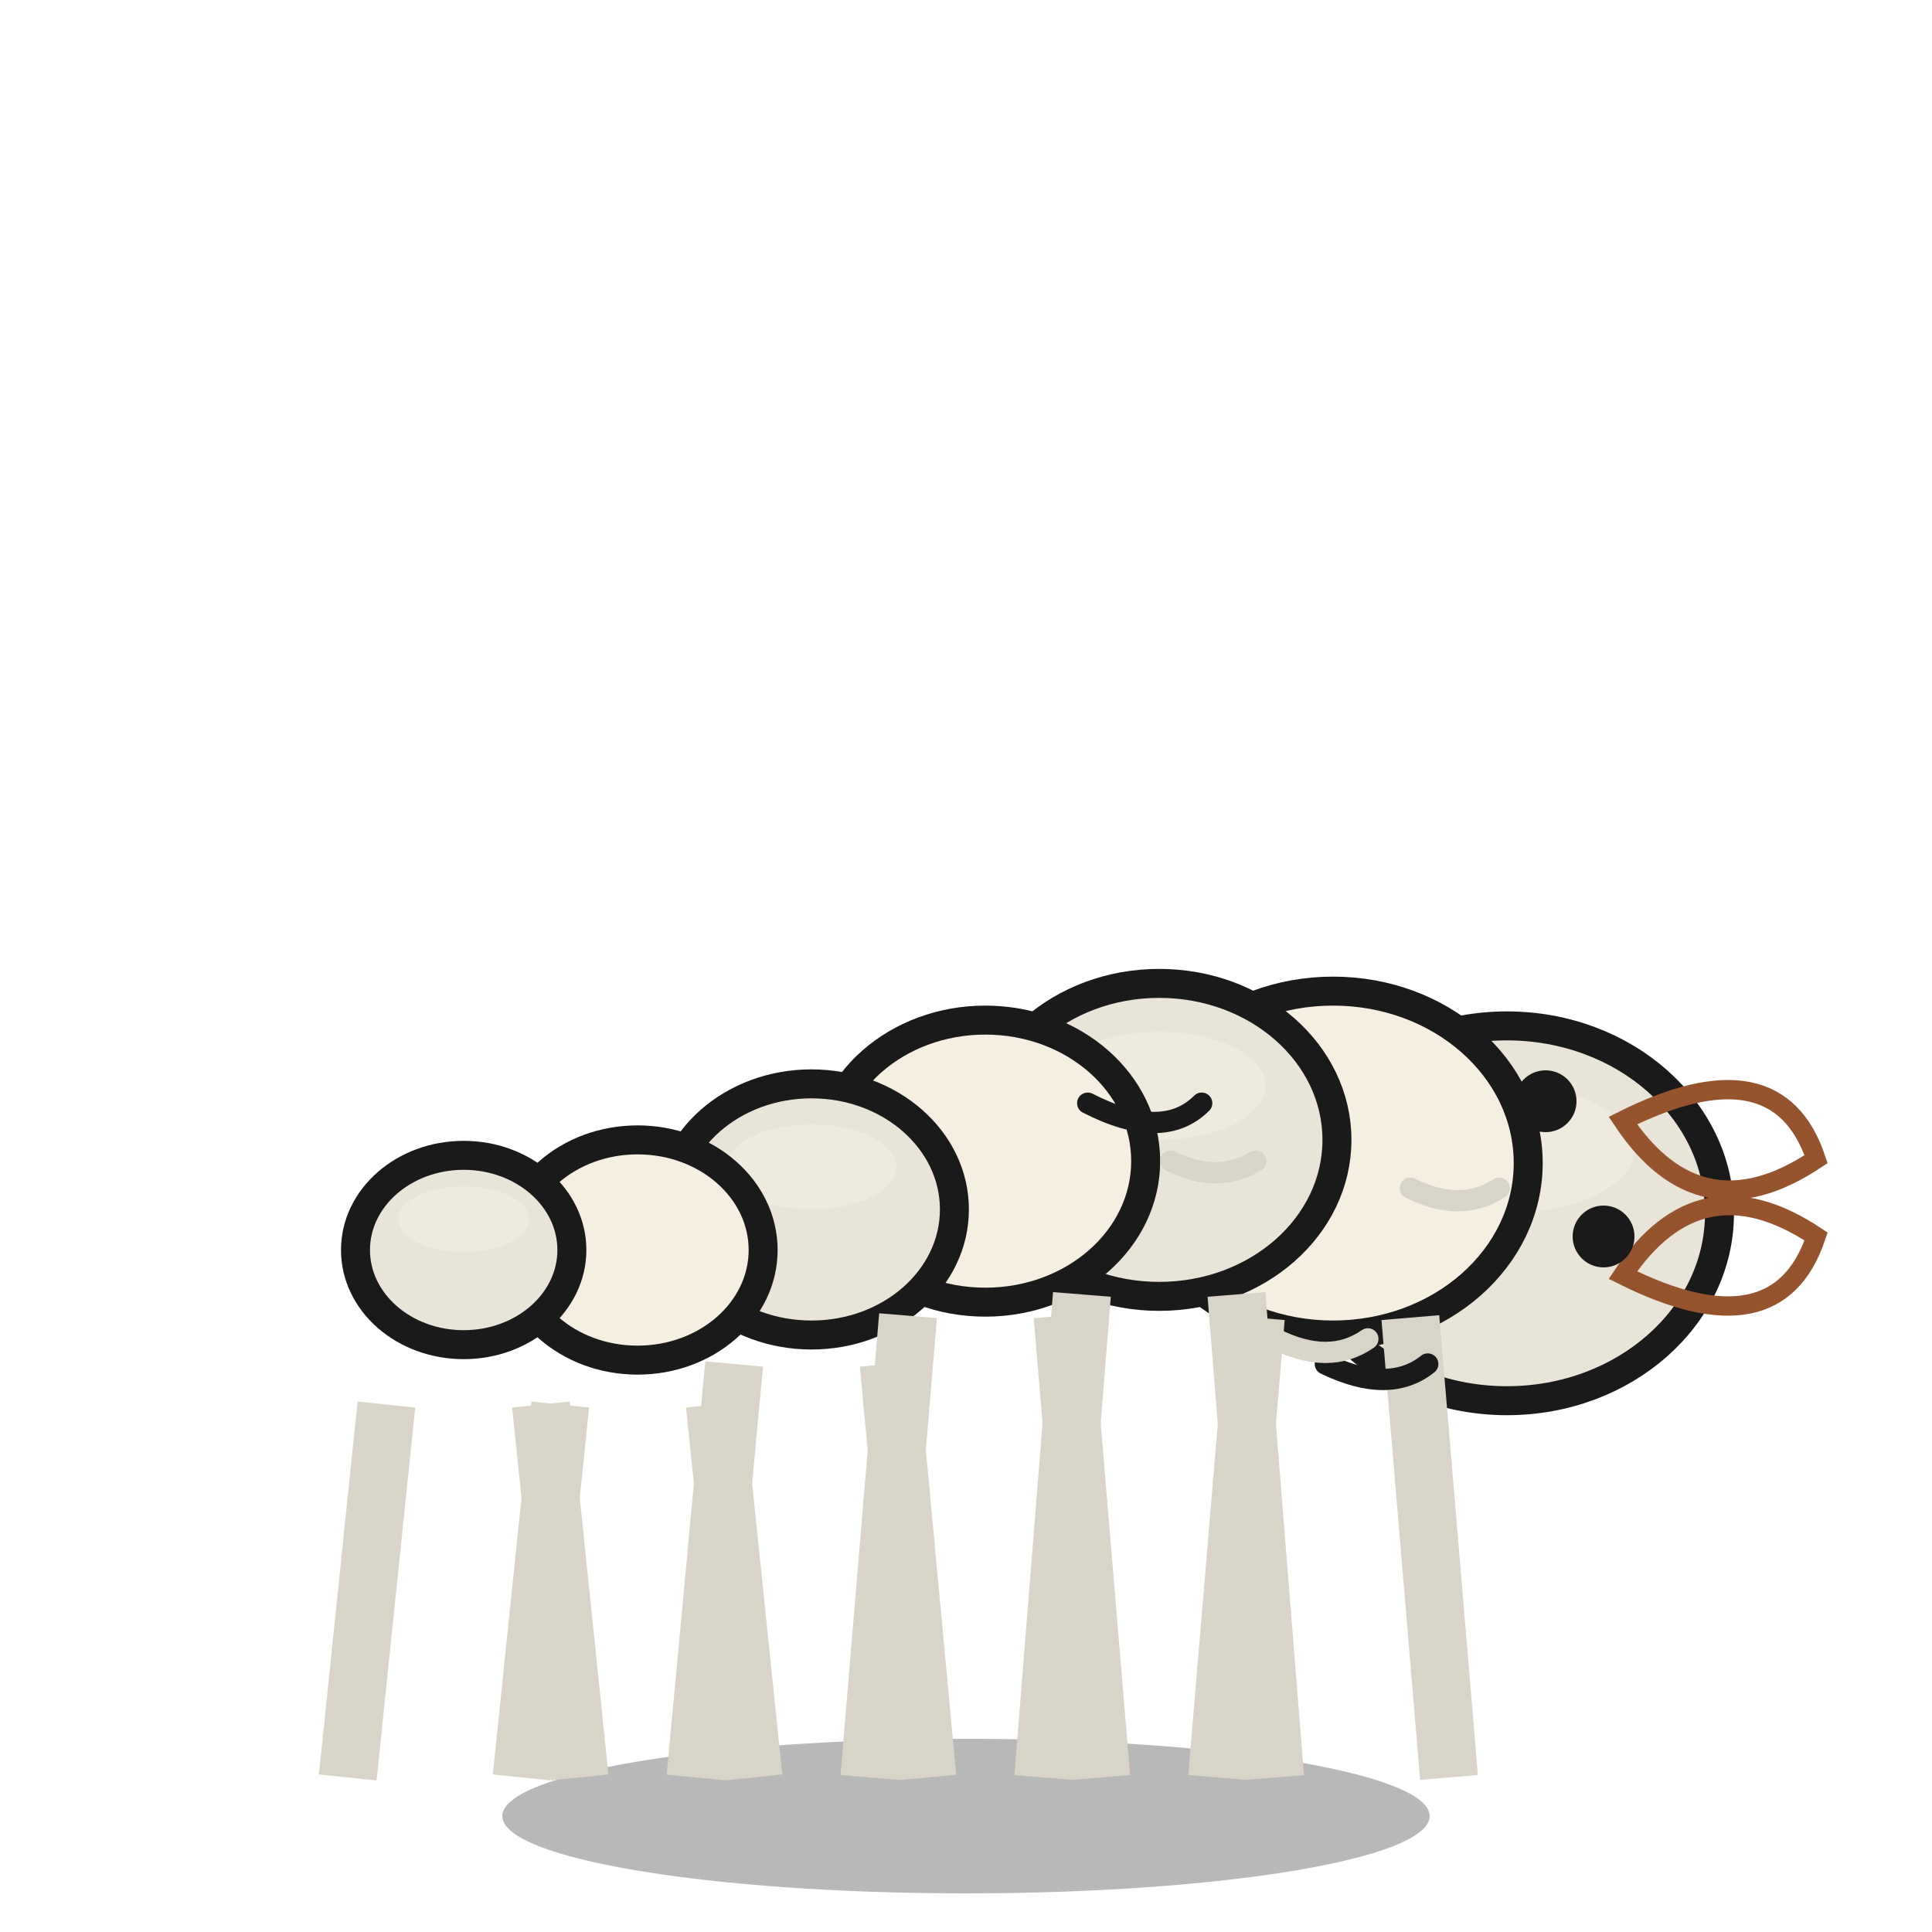
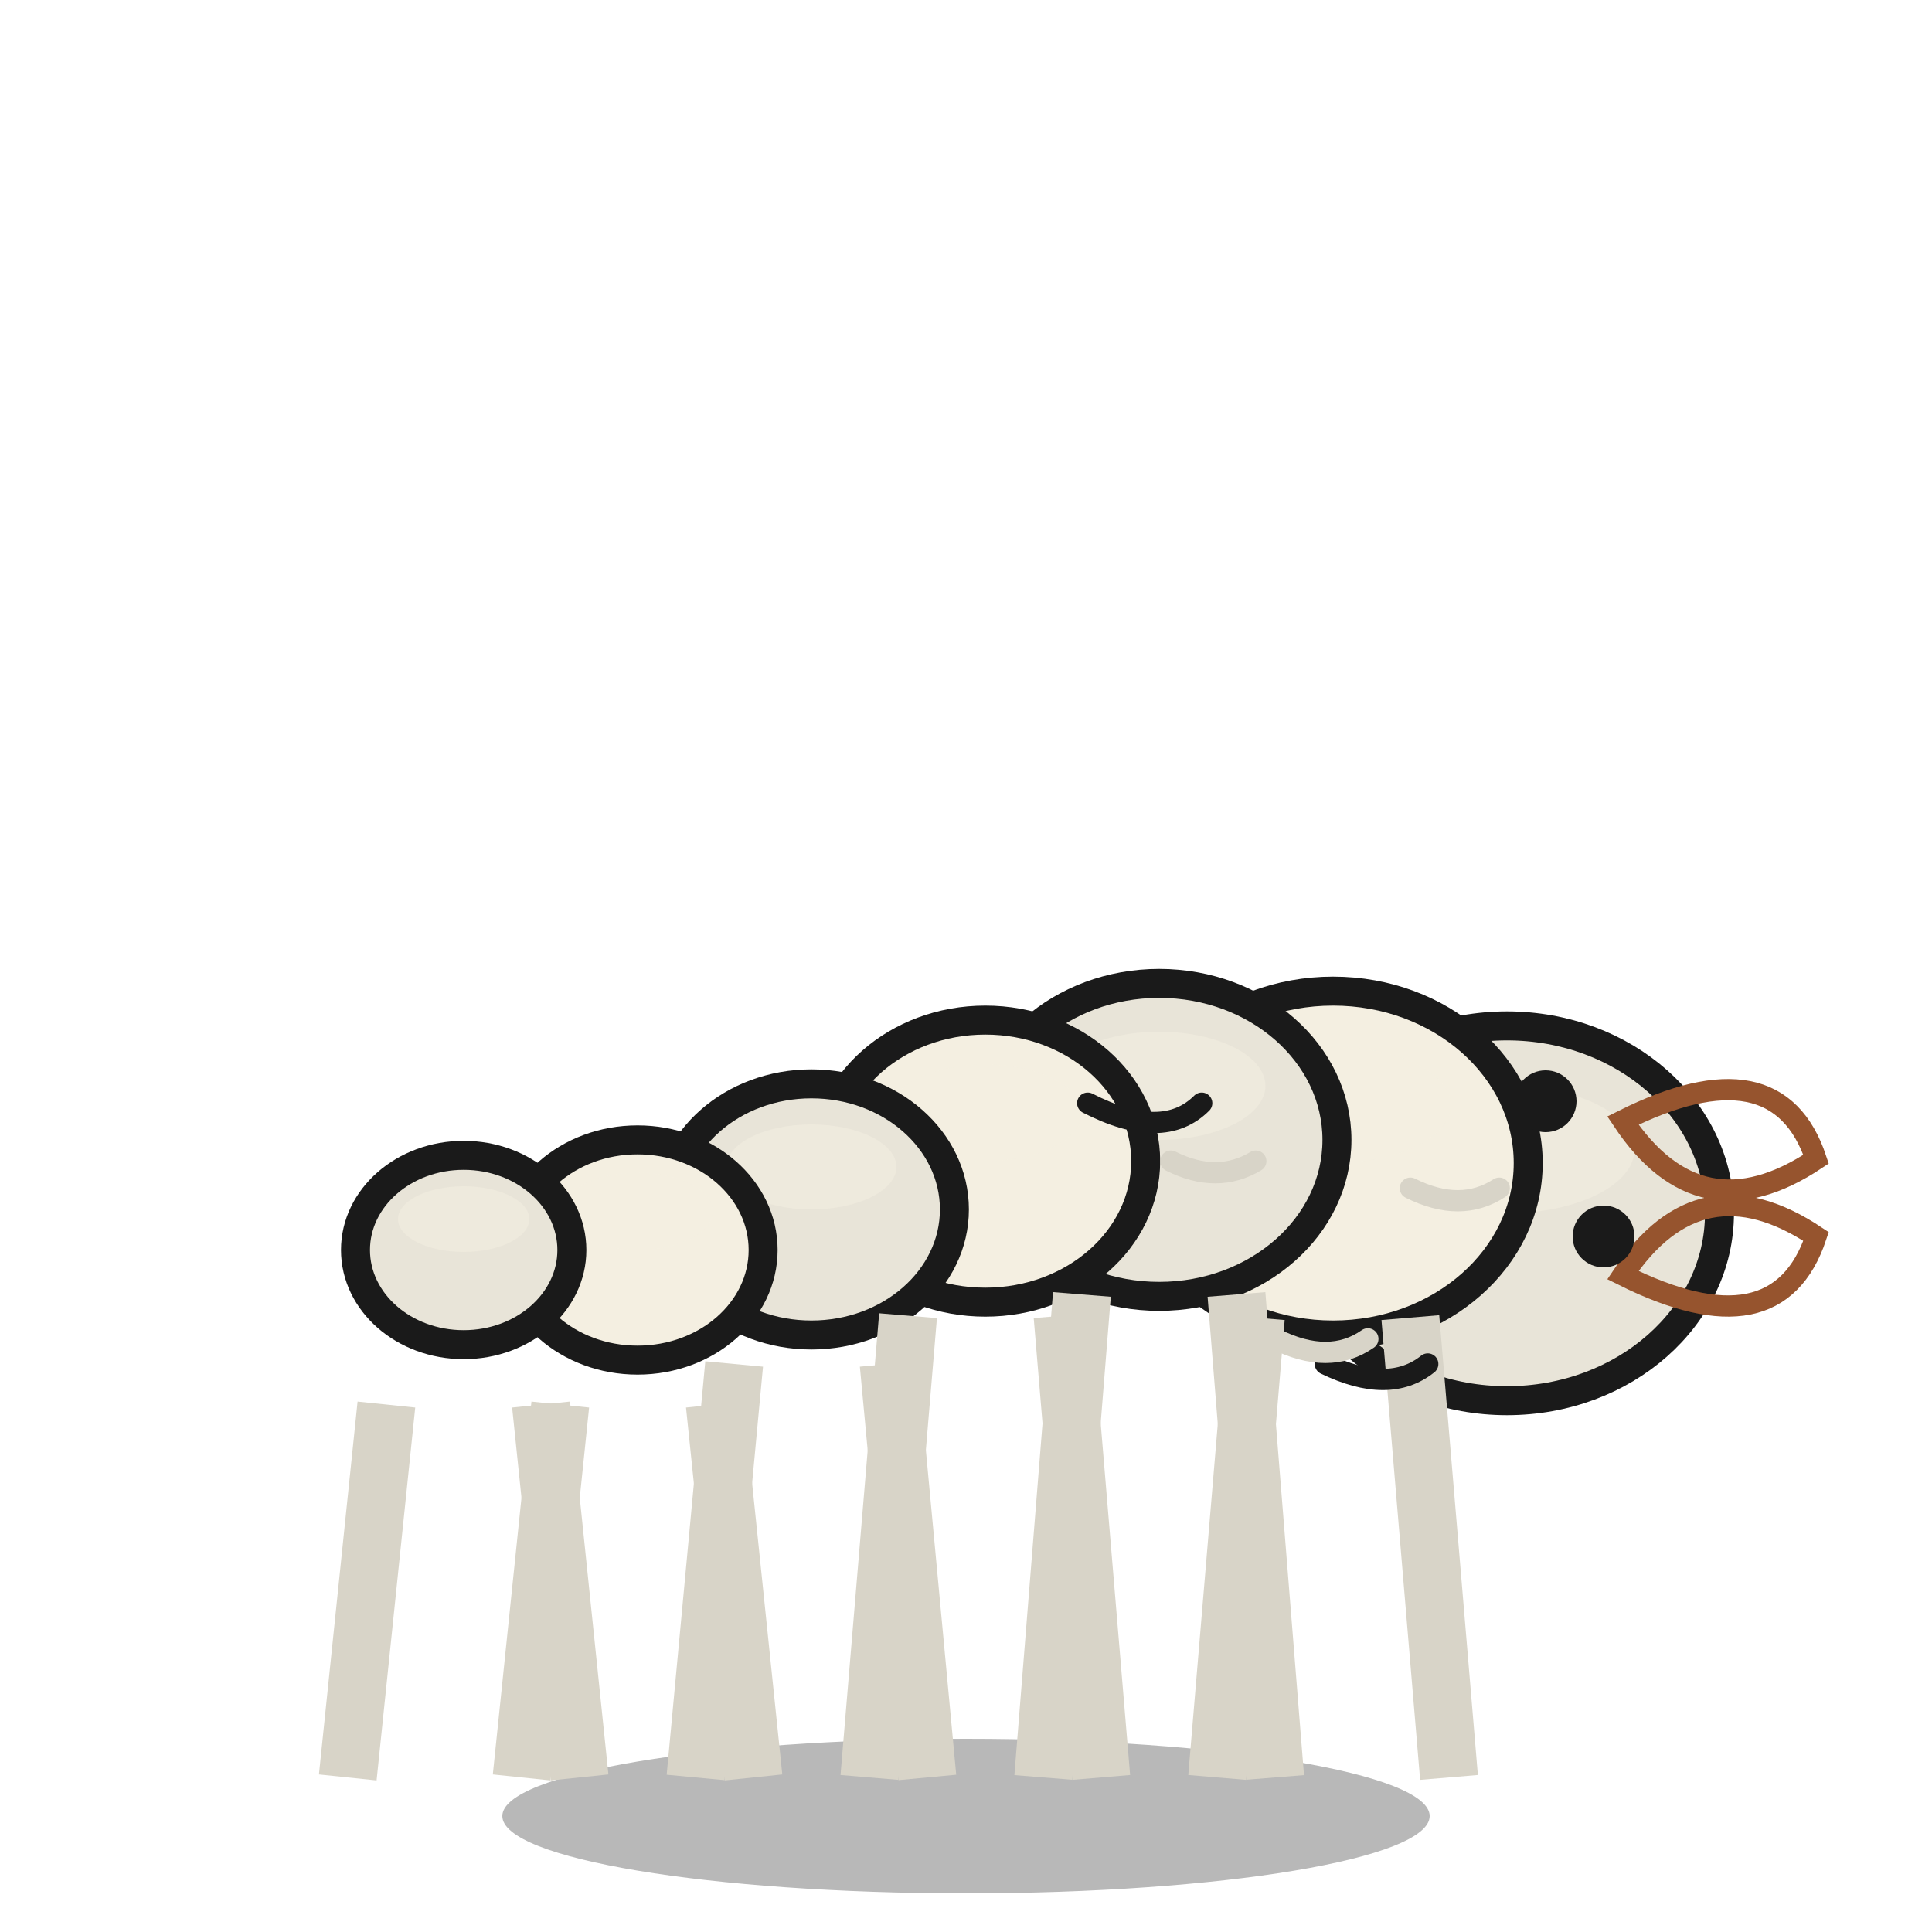
<svg xmlns="http://www.w3.org/2000/svg" viewBox="0 0 100 100" width="100" height="100">
  <g transform="scale(1)">
    <ellipse cx="50" cy="94" rx="24" ry="4" fill="rgba(0,0,0,0.28)" />
    <ellipse cx="78" cy="62.8" rx="11" ry="9.7" fill="#e8e4d8" stroke="#1a1a1a" stroke-width="1.5" />
    <ellipse cx="78" cy="59.5" rx="6.6" ry="3.3" fill="#f4efe1" opacity="0.5" />
    <ellipse cx="69" cy="60.2" rx="10.1" ry="8.9" fill="#f4efe1" stroke="#1a1a1a" stroke-width="1.5" />
    <ellipse cx="69" cy="57.2" rx="6.1" ry="3" fill="#f4efe1" opacity="0.5" />
    <ellipse cx="60" cy="59" rx="9.2" ry="8.1" fill="#e8e4d8" stroke="#1a1a1a" stroke-width="1.5" />
    <ellipse cx="60" cy="56.2" rx="5.5" ry="2.8" fill="#f4efe1" opacity="0.5" />
    <ellipse cx="51" cy="60.1" rx="8.3" ry="7.3" fill="#f4efe1" stroke="#1a1a1a" stroke-width="1.5" />
    <ellipse cx="51" cy="57.6" rx="5" ry="2.5" fill="#f4efe1" opacity="0.5" />
    <ellipse cx="42" cy="62.6" rx="7.4" ry="6.5" fill="#e8e4d8" stroke="#1a1a1a" stroke-width="1.5" />
    <ellipse cx="42" cy="60.4" rx="4.4" ry="2.2" fill="#f4efe1" opacity="0.5" />
    <ellipse cx="33" cy="64.7" rx="6.5" ry="5.7" fill="#f4efe1" stroke="#1a1a1a" stroke-width="1.5" />
    <ellipse cx="33" cy="62.7" rx="3.9" ry="2" fill="#f4efe1" opacity="0.5" />
    <ellipse cx="24" cy="64.7" rx="5.6" ry="4.9" fill="#e8e4d8" stroke="#1a1a1a" stroke-width="1.5" />
    <ellipse cx="24" cy="63.1" rx="3.4" ry="1.7" fill="#f4efe1" opacity="0.5" />
    <line x1="65" y1="68.2" x2="63" y2="92" stroke="#d8d4c8" stroke-width="3" />
    <line x1="73" y1="68.2" x2="75" y2="92" stroke="#d8d4c8" stroke-width="3" />
    <line x1="56" y1="67" x2="54" y2="92" stroke="#d8d4c8" stroke-width="3" />
    <line x1="64" y1="67" x2="66" y2="92" stroke="#d8d4c8" stroke-width="3" />
    <line x1="47" y1="68.1" x2="45" y2="92" stroke="#d8d4c8" stroke-width="3" />
    <line x1="55" y1="68.1" x2="57" y2="92" stroke="#d8d4c8" stroke-width="3" />
    <line x1="38" y1="70.6" x2="36" y2="92" stroke="#d8d4c8" stroke-width="3" />
    <line x1="46" y1="70.6" x2="48" y2="92" stroke="#d8d4c8" stroke-width="3" />
    <line x1="29" y1="72.7" x2="27" y2="92" stroke="#d8d4c8" stroke-width="3" />
    <line x1="37" y1="72.7" x2="39" y2="92" stroke="#d8d4c8" stroke-width="3" />
    <line x1="20" y1="72.7" x2="18" y2="92" stroke="#d8d4c8" stroke-width="3" />
    <line x1="28" y1="72.7" x2="30" y2="92" stroke="#d8d4c8" stroke-width="3" />
-     <path d="M84 58 q8 -4 10 2 q-6 4 -10 -2 Z" fill="none" stroke="#96542e" stroke-width="NaN" stroke-linecap="round" />
-     <path d="M84 66 q8 4 10 -2 q-6 -4 -10 2 Z" fill="none" stroke="#96542e" stroke-width="NaN" stroke-linecap="round" />
+     <path d="M84 58 q8 -4 10 2 q-6 4 -10 -2 Z" fill="none" stroke="#96542e" stroke-width="1.1" stroke-linecap="round" />
+     <path d="M84 66 q8 4 10 -2 q-6 -4 -10 2 Z" fill="none" stroke="#96542e" stroke-width="1.1" stroke-linecap="round" />
    <circle cx="80" cy="57" r="1.6" fill="#1a1a1a" />
    <circle cx="83" cy="64" r="1.6" fill="#1a1a1a" />
    <path d="M68.6 70.6 q3.3 1.6 5.3 0" fill="none" stroke="#1a1a1a" stroke-width="1.1" stroke-linecap="round" />
    <path d="M60.6 60.1 q2.4 1.2 4.4 0" fill="none" stroke="#d8d4c8" stroke-width="1.1" stroke-linecap="round" />
    <path d="M66 69.3 q2.8 1.4 4.8 0" fill="none" stroke="#d8d4c8" stroke-width="1.1" stroke-linecap="round" />
    <path d="M73 61.5 q2.6 1.3 4.6 0" fill="none" stroke="#d8d4c8" stroke-width="1.1" stroke-linecap="round" />
    <path d="M56.3 57.1 q3.9 2 5.9 0" fill="none" stroke="#1a1a1a" stroke-width="1.1" stroke-linecap="round" />
  </g>
</svg>
